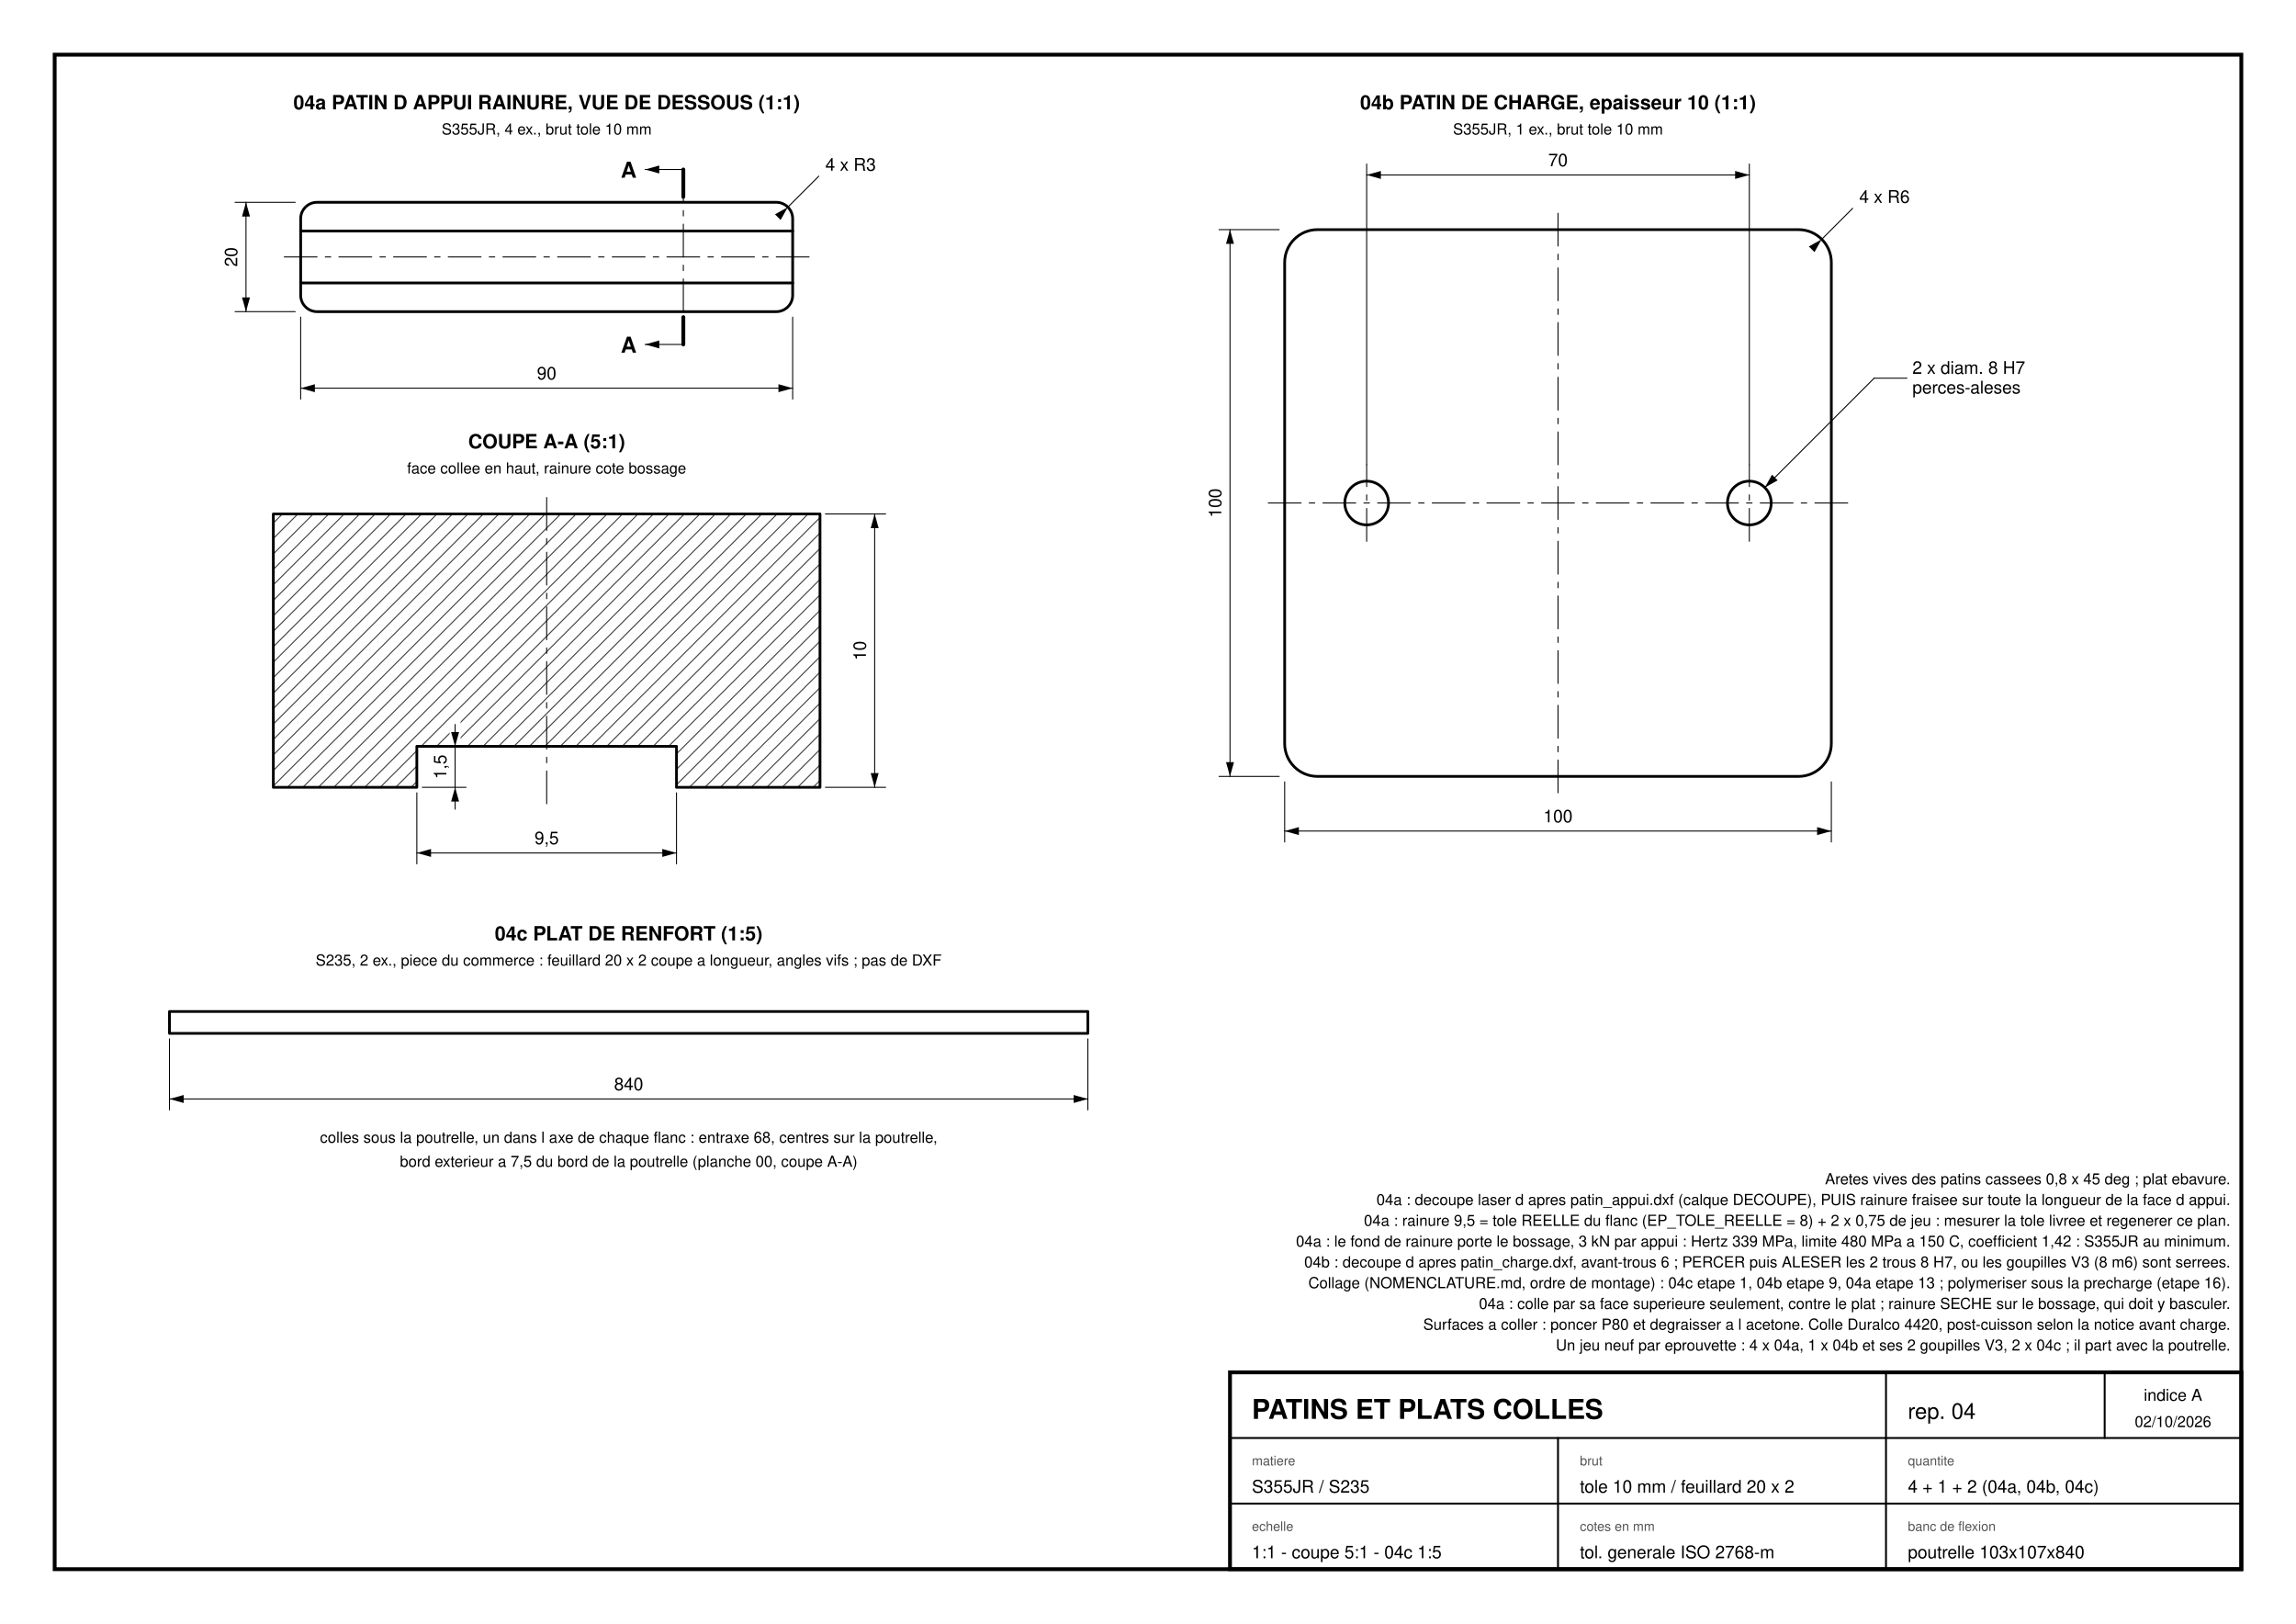
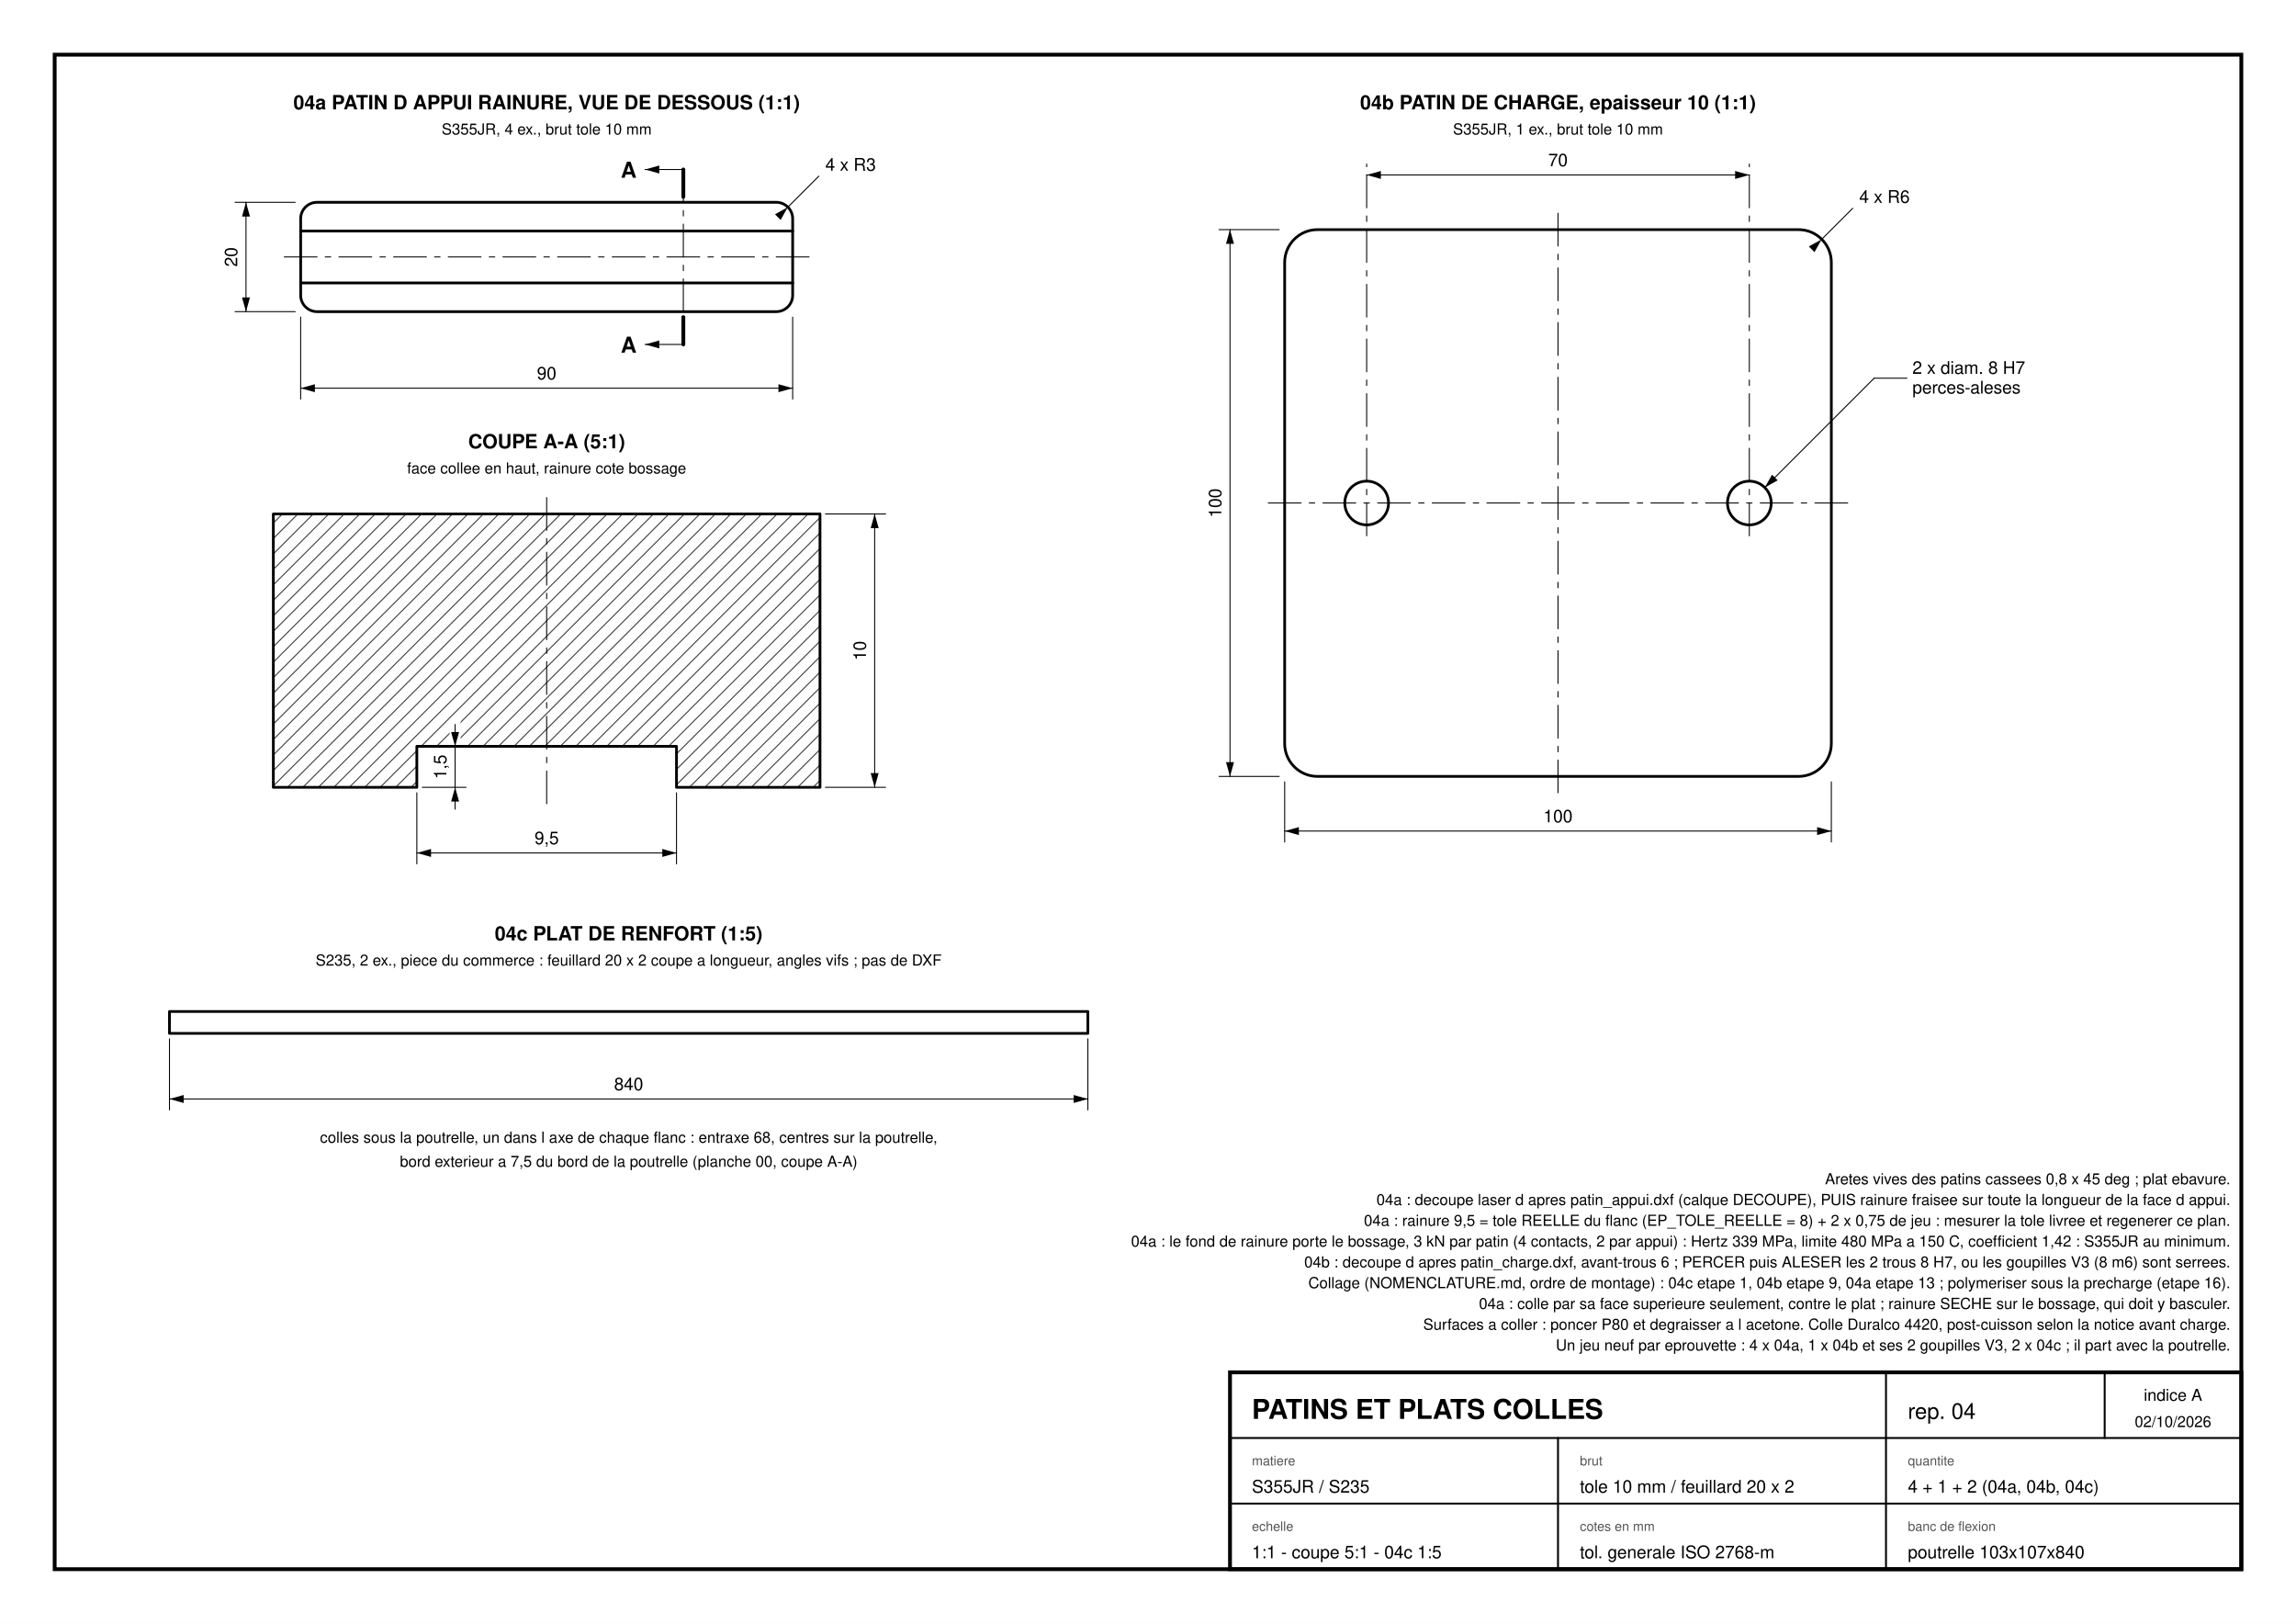
<svg xmlns="http://www.w3.org/2000/svg" width="420mm" height="297mm" viewBox="0 0 420 297">
  <rect width="420" height="297" fill="#fff" />
  <rect x="10.000" y="10.000" width="400.000" height="277.000" fill="none" stroke="#000" stroke-width="0.700" />
  <rect x="225.000" y="251.000" width="185.000" height="36.000" fill="none" stroke="#000" stroke-width="0.700" />
  <line x1="225.000" y1="263.000" x2="410.000" y2="263.000" stroke="#000" stroke-width="0.350" stroke-linecap="round" />
  <line x1="225.000" y1="275.000" x2="410.000" y2="275.000" stroke="#000" stroke-width="0.350" stroke-linecap="round" />
  <line x1="345.000" y1="251.000" x2="345.000" y2="263.000" stroke="#000" stroke-width="0.350" stroke-linecap="round" />
  <line x1="285.000" y1="263.000" x2="285.000" y2="287.000" stroke="#000" stroke-width="0.350" stroke-linecap="round" />
  <line x1="345.000" y1="263.000" x2="345.000" y2="287.000" stroke="#000" stroke-width="0.350" stroke-linecap="round" />
  <text x="229.000" y="259.500" font-family="Helvetica,Arial,sans-serif" font-size="5.00" fill="#000" text-anchor="start" font-weight="bold">PATINS ET PLATS COLLES</text>
  <line x1="385.000" y1="251.000" x2="385.000" y2="263.000" stroke="#000" stroke-width="0.350" stroke-linecap="round" />
  <text x="397.500" y="256.200" font-family="Helvetica,Arial,sans-serif" font-size="3.00" fill="#000" text-anchor="middle" font-weight="normal">indice A</text>
  <text x="397.500" y="261.000" font-family="Helvetica,Arial,sans-serif" font-size="2.80" fill="#000" text-anchor="middle" font-weight="normal">02/10/2026</text>
  <text x="349.000" y="259.500" font-family="Helvetica,Arial,sans-serif" font-size="4.00" fill="#000" text-anchor="start" font-weight="normal">rep. 04</text>
  <text x="229.000" y="268.000" font-family="Helvetica,Arial,sans-serif" font-size="2.40" fill="#555" text-anchor="start" font-weight="normal">matiere</text>
  <text x="229.000" y="273.000" font-family="Helvetica,Arial,sans-serif" font-size="3.20" fill="#000" text-anchor="start" font-weight="normal">S355JR / S235</text>
  <text x="289.000" y="268.000" font-family="Helvetica,Arial,sans-serif" font-size="2.40" fill="#555" text-anchor="start" font-weight="normal">brut</text>
  <text x="289.000" y="273.000" font-family="Helvetica,Arial,sans-serif" font-size="3.20" fill="#000" text-anchor="start" font-weight="normal">tole 10 mm / feuillard 20 x 2</text>
  <text x="349.000" y="268.000" font-family="Helvetica,Arial,sans-serif" font-size="2.40" fill="#555" text-anchor="start" font-weight="normal">quantite</text>
  <text x="349.000" y="273.000" font-family="Helvetica,Arial,sans-serif" font-size="3.20" fill="#000" text-anchor="start" font-weight="normal">4 + 1 + 2 (04a, 04b, 04c)</text>
  <text x="229.000" y="280.000" font-family="Helvetica,Arial,sans-serif" font-size="2.40" fill="#555" text-anchor="start" font-weight="normal">echelle</text>
  <text x="229.000" y="285.000" font-family="Helvetica,Arial,sans-serif" font-size="3.20" fill="#000" text-anchor="start" font-weight="normal">1:1 - coupe 5:1 - 04c 1:5</text>
  <text x="289.000" y="280.000" font-family="Helvetica,Arial,sans-serif" font-size="2.40" fill="#555" text-anchor="start" font-weight="normal">cotes en mm</text>
  <text x="289.000" y="285.000" font-family="Helvetica,Arial,sans-serif" font-size="3.20" fill="#000" text-anchor="start" font-weight="normal">tol. generale ISO 2768-m</text>
  <text x="349.000" y="280.000" font-family="Helvetica,Arial,sans-serif" font-size="2.40" fill="#555" text-anchor="start" font-weight="normal">banc de flexion</text>
  <text x="349.000" y="285.000" font-family="Helvetica,Arial,sans-serif" font-size="3.20" fill="#000" text-anchor="start" font-weight="normal">poutrelle 103x107x840</text>
  <text x="408.000" y="247.000" font-family="Helvetica,Arial,sans-serif" font-size="2.80" fill="#000" text-anchor="end" font-weight="normal">Un jeu neuf par eprouvette : 4 x 04a, 1 x 04b et ses 2 goupilles V3, 2 x 04c ; il part avec la poutrelle.</text>
  <text x="408.000" y="243.200" font-family="Helvetica,Arial,sans-serif" font-size="2.80" fill="#000" text-anchor="end" font-weight="normal">Surfaces a coller : poncer P80 et degraisser a l acetone. Colle Duralco 4420, post-cuisson selon la notice avant charge.</text>
  <text x="408.000" y="239.400" font-family="Helvetica,Arial,sans-serif" font-size="2.80" fill="#000" text-anchor="end" font-weight="normal">04a : colle par sa face superieure seulement, contre le plat ; rainure SECHE sur le bossage, qui doit y basculer.</text>
  <text x="408.000" y="235.600" font-family="Helvetica,Arial,sans-serif" font-size="2.80" fill="#000" text-anchor="end" font-weight="normal">Collage (NOMENCLATURE.md, ordre de montage) : 04c etape 1, 04b etape 9, 04a etape 13 ; polymeriser sous la precharge (etape 16).</text>
  <text x="408.000" y="231.800" font-family="Helvetica,Arial,sans-serif" font-size="2.80" fill="#000" text-anchor="end" font-weight="normal">04b : decoupe d apres patin_charge.dxf, avant-trous 6 ; PERCER puis ALESER les 2 trous 8 H7, ou les goupilles V3 (8 m6) sont serrees.</text>
-   <text x="408.000" y="228.000" font-family="Helvetica,Arial,sans-serif" font-size="2.80" fill="#000" text-anchor="end" font-weight="normal">04a : le fond de rainure porte le bossage, 3 kN par appui : Hertz 339 MPa, limite 480 MPa a 150 C, coefficient 1,42 : S355JR au minimum.</text>
+   <text x="408.000" y="228.000" font-family="Helvetica,Arial,sans-serif" font-size="2.80" fill="#000" text-anchor="end" font-weight="normal">04a : le fond de rainure porte le bossage, 3 kN par patin (4 contacts, 2 par appui) : Hertz 339 MPa, limite 480 MPa a 150 C, coefficient 1,42 : S355JR au minimum.</text>
  <text x="408.000" y="224.200" font-family="Helvetica,Arial,sans-serif" font-size="2.80" fill="#000" text-anchor="end" font-weight="normal">04a : rainure 9,5 = tole REELLE du flanc (EP_TOLE_REELLE = 8) + 2 x 0,75 de jeu : mesurer la tole livree et regenerer ce plan.</text>
  <text x="408.000" y="220.400" font-family="Helvetica,Arial,sans-serif" font-size="2.80" fill="#000" text-anchor="end" font-weight="normal">04a : decoupe laser d apres patin_appui.dxf (calque DECOUPE), PUIS rainure fraisee sur toute la longueur de la face d appui.</text>
  <text x="408.000" y="216.600" font-family="Helvetica,Arial,sans-serif" font-size="2.80" fill="#000" text-anchor="end" font-weight="normal">Aretes vives des patins cassees 0,8 x 45 deg ; plat ebavure.</text>
  <text x="100.000" y="20.000" font-family="Helvetica,Arial,sans-serif" font-size="3.60" fill="#000" text-anchor="middle" font-weight="bold">04a  PATIN D APPUI RAINURE, VUE DE DESSOUS  (1:1)</text>
  <text x="100.000" y="24.600" font-family="Helvetica,Arial,sans-serif" font-size="2.80" fill="#000" text-anchor="middle" font-weight="normal">S355JR, 4 ex., brut tole 10 mm</text>
  <path d="M 55.000 40.000 L 55.000 54.000 A 3.000 3.000 0 0 0 58.000 57.000 L 142.000 57.000 A 3.000 3.000 0 0 0 145.000 54.000 L 145.000 40.000 A 3.000 3.000 0 0 0 142.000 37.000 L 58.000 37.000 A 3.000 3.000 0 0 0 55.000 40.000 Z" fill="none" stroke="#000" stroke-width="0.500" stroke-linecap="round" stroke-linejoin="round" />
  <line x1="55.000" y1="51.750" x2="145.000" y2="51.750" stroke="#000" stroke-width="0.500" stroke-linecap="round" />
  <line x1="55.000" y1="42.250" x2="145.000" y2="42.250" stroke="#000" stroke-width="0.500" stroke-linecap="round" />
  <line x1="52.000" y1="47.000" x2="148.000" y2="47.000" stroke="#000" stroke-width="0.180" stroke-linecap="round" stroke-dasharray="6 1.5 1 1.5" />
  <line x1="55.000" y1="58.000" x2="55.000" y2="73.000" stroke="#000" stroke-width="0.180" stroke-linecap="round" />
  <line x1="145.000" y1="58.000" x2="145.000" y2="73.000" stroke="#000" stroke-width="0.180" stroke-linecap="round" />
  <line x1="55.000" y1="71.000" x2="145.000" y2="71.000" stroke="#000" stroke-width="0.180" stroke-linecap="round" />
  <path d="M 55.000 71.000 L 57.600 71.728 L 57.600 70.272 Z" fill="#000" />
  <path d="M 145.000 71.000 L 142.400 70.272 L 142.400 71.728 Z" fill="#000" />
  <text x="100.000" y="69.400" font-family="Helvetica,Arial,sans-serif" font-size="3.20" fill="#000" text-anchor="middle" font-weight="normal">90</text>
  <line x1="54.000" y1="57.000" x2="43.000" y2="57.000" stroke="#000" stroke-width="0.180" stroke-linecap="round" />
  <line x1="54.000" y1="37.000" x2="43.000" y2="37.000" stroke="#000" stroke-width="0.180" stroke-linecap="round" />
  <line x1="45.000" y1="57.000" x2="45.000" y2="37.000" stroke="#000" stroke-width="0.180" stroke-linecap="round" />
  <path d="M 45.000 57.000 L 45.728 54.400 L 44.272 54.400 Z" fill="#000" />
  <path d="M 45.000 37.000 L 44.272 39.600 L 45.728 39.600 Z" fill="#000" />
  <text x="43.400" y="47.000" font-family="Helvetica,Arial,sans-serif" font-size="3.20" fill="#000" text-anchor="middle" font-weight="normal" transform="rotate(-90.00 43.400 47.000)">20</text>
  <line x1="144.121" y1="37.879" x2="149.778" y2="32.222" stroke="#000" stroke-width="0.180" stroke-linecap="round" />
  <path d="M 144.121 37.879 L 141.768 39.202 L 142.798 40.232 Z" fill="#000" />
  <text x="150.978" y="31.222" font-family="Helvetica,Arial,sans-serif" font-size="3.20" fill="#000" text-anchor="start" font-weight="normal">4 x R3</text>
  <line x1="125.000" y1="31.000" x2="125.000" y2="63.000" stroke="#000" stroke-width="0.180" stroke-linecap="round" stroke-dasharray="6 1.5 1 1.5" />
  <line x1="125.000" y1="31.000" x2="125.000" y2="36.000" stroke="#000" stroke-width="0.700" stroke-linecap="round" />
  <line x1="125.000" y1="31.000" x2="118.000" y2="31.000" stroke="#000" stroke-width="0.180" stroke-linecap="round" />
  <path d="M 118.000 31.000 L 120.600 31.728 L 120.600 30.272 Z" fill="#000" />
  <text x="115.000" y="32.500" font-family="Helvetica,Arial,sans-serif" font-size="4.00" fill="#000" text-anchor="middle" font-weight="bold">A</text>
  <line x1="125.000" y1="63.000" x2="125.000" y2="58.000" stroke="#000" stroke-width="0.700" stroke-linecap="round" />
  <line x1="125.000" y1="63.000" x2="118.000" y2="63.000" stroke="#000" stroke-width="0.180" stroke-linecap="round" />
  <path d="M 118.000 63.000 L 120.600 63.728 L 120.600 62.272 Z" fill="#000" />
  <text x="115.000" y="64.500" font-family="Helvetica,Arial,sans-serif" font-size="4.00" fill="#000" text-anchor="middle" font-weight="bold">A</text>
  <text x="100.000" y="82.000" font-family="Helvetica,Arial,sans-serif" font-size="3.60" fill="#000" text-anchor="middle" font-weight="bold">COUPE A-A  (5:1)</text>
  <text x="100.000" y="86.600" font-family="Helvetica,Arial,sans-serif" font-size="2.80" fill="#000" text-anchor="middle" font-weight="normal">face collee en haut, rainure cote bossage</text>
  <defs>
    <pattern id="p04_h" patternUnits="userSpaceOnUse" width="2.000" height="2.000" patternTransform="rotate(45.00)">
      <line x1="1.000" y1="0" x2="1.000" y2="2.000" stroke="#000" stroke-width="0.130" />
    </pattern>
  </defs>
  <path d="M 50.000 144.000 L 76.250 144.000 L 76.250 136.500 L 123.750 136.500 L 123.750 144.000 L 150.000 144.000 L 150.000 94.000 L 50.000 94.000 L 50.000 144.000 Z M 82.250 136.500 L 84.250 136.500 L 84.250 131.500 L 82.250 131.500 L 82.250 136.500 Z" fill="#fff" fill-rule="evenodd" stroke="none" />
  <path d="M 50.000 144.000 L 76.250 144.000 L 76.250 136.500 L 123.750 136.500 L 123.750 144.000 L 150.000 144.000 L 150.000 94.000 L 50.000 94.000 L 50.000 144.000 Z M 82.250 136.500 L 84.250 136.500 L 84.250 131.500 L 82.250 131.500 L 82.250 136.500 Z" fill="url(#p04_h)" fill-rule="evenodd" stroke="none" />
  <path d="M 50.000 144.000 L 76.250 144.000 L 76.250 136.500 L 123.750 136.500 L 123.750 144.000 L 150.000 144.000 L 150.000 94.000 L 50.000 94.000 L 50.000 144.000 Z" fill="none" stroke="#000" stroke-width="0.500" stroke-linecap="round" stroke-linejoin="round" />
  <line x1="100.000" y1="147.000" x2="100.000" y2="91.000" stroke="#000" stroke-width="0.180" stroke-linecap="round" stroke-dasharray="6 1.5 1 1.5" />
  <line x1="77.250" y1="144.000" x2="85.250" y2="144.000" stroke="#000" stroke-width="0.180" stroke-linecap="round" />
  <line x1="83.250" y1="148.000" x2="83.250" y2="132.500" stroke="#000" stroke-width="0.180" stroke-linecap="round" />
  <path d="M 83.250 144.000 L 82.522 146.600 L 83.978 146.600 Z" fill="#000" />
  <path d="M 83.250 136.500 L 83.978 133.900 L 82.522 133.900 Z" fill="#000" />
  <text x="81.650" y="140.250" font-family="Helvetica,Arial,sans-serif" font-size="3.20" fill="#000" text-anchor="middle" font-weight="normal" transform="rotate(-90.00 81.650 140.250)">1,5</text>
  <line x1="76.250" y1="145.000" x2="76.250" y2="158.000" stroke="#000" stroke-width="0.180" stroke-linecap="round" />
  <line x1="123.750" y1="145.000" x2="123.750" y2="158.000" stroke="#000" stroke-width="0.180" stroke-linecap="round" />
  <line x1="76.250" y1="156.000" x2="123.750" y2="156.000" stroke="#000" stroke-width="0.180" stroke-linecap="round" />
  <path d="M 76.250 156.000 L 78.850 156.728 L 78.850 155.272 Z" fill="#000" />
  <path d="M 123.750 156.000 L 121.150 155.272 L 121.150 156.728 Z" fill="#000" />
  <text x="100.000" y="154.400" font-family="Helvetica,Arial,sans-serif" font-size="3.20" fill="#000" text-anchor="middle" font-weight="normal">9,5</text>
  <line x1="151.000" y1="144.000" x2="162.000" y2="144.000" stroke="#000" stroke-width="0.180" stroke-linecap="round" />
  <line x1="151.000" y1="94.000" x2="162.000" y2="94.000" stroke="#000" stroke-width="0.180" stroke-linecap="round" />
  <line x1="160.000" y1="144.000" x2="160.000" y2="94.000" stroke="#000" stroke-width="0.180" stroke-linecap="round" />
  <path d="M 160.000 144.000 L 160.728 141.400 L 159.272 141.400 Z" fill="#000" />
  <path d="M 160.000 94.000 L 159.272 96.600 L 160.728 96.600 Z" fill="#000" />
  <text x="158.400" y="119.000" font-family="Helvetica,Arial,sans-serif" font-size="3.20" fill="#000" text-anchor="middle" font-weight="normal" transform="rotate(-90.00 158.400 119.000)">10</text>
  <text x="285.000" y="20.000" font-family="Helvetica,Arial,sans-serif" font-size="3.60" fill="#000" text-anchor="middle" font-weight="bold">04b  PATIN DE CHARGE, epaisseur 10  (1:1)</text>
  <text x="285.000" y="24.600" font-family="Helvetica,Arial,sans-serif" font-size="2.80" fill="#000" text-anchor="middle" font-weight="normal">S355JR, 1 ex., brut tole 10 mm</text>
  <path d="M 235.000 48.000 L 235.000 136.000 A 6.000 6.000 0 0 0 241.000 142.000 L 329.000 142.000 A 6.000 6.000 0 0 0 335.000 136.000 L 335.000 48.000 A 6.000 6.000 0 0 0 329.000 42.000 L 241.000 42.000 A 6.000 6.000 0 0 0 235.000 48.000 Z" fill="none" stroke="#000" stroke-width="0.500" stroke-linecap="round" stroke-linejoin="round" />
  <path d="M 254.000 92.000 A 4.000 4.000 0 0 0 246.000 92.000 A 4.000 4.000 0 0 0 254.000 92.000 Z" fill="none" stroke="#000" stroke-width="0.500" stroke-linecap="round" stroke-linejoin="round" />
  <path d="M 324.000 92.000 A 4.000 4.000 0 0 0 316.000 92.000 A 4.000 4.000 0 0 0 324.000 92.000 Z" fill="none" stroke="#000" stroke-width="0.500" stroke-linecap="round" stroke-linejoin="round" />
  <line x1="232.000" y1="92.000" x2="338.000" y2="92.000" stroke="#000" stroke-width="0.180" stroke-linecap="round" stroke-dasharray="6 1.5 1 1.5" />
  <line x1="285.000" y1="145.000" x2="285.000" y2="39.000" stroke="#000" stroke-width="0.180" stroke-linecap="round" stroke-dasharray="6 1.5 1 1.5" />
-   <line x1="250.000" y1="99.000" x2="250.000" y2="85.000" stroke="#000" stroke-width="0.180" stroke-linecap="round" stroke-dasharray="6 1.5 1 1.5" />
-   <line x1="320.000" y1="99.000" x2="320.000" y2="85.000" stroke="#000" stroke-width="0.180" stroke-linecap="round" stroke-dasharray="6 1.5 1 1.5" />
-   <line x1="250.000" y1="85.000" x2="250.000" y2="30.000" stroke="#000" stroke-width="0.180" stroke-linecap="round" />
-   <line x1="320.000" y1="85.000" x2="320.000" y2="30.000" stroke="#000" stroke-width="0.180" stroke-linecap="round" />
+   <line x1="250.000" y1="98.000" x2="250.000" y2="30.000" stroke="#000" stroke-width="0.180" stroke-linecap="round" stroke-dasharray="6 1.5 1 1.5" />
+   <line x1="320.000" y1="98.000" x2="320.000" y2="30.000" stroke="#000" stroke-width="0.180" stroke-linecap="round" stroke-dasharray="6 1.5 1 1.5" />
  <line x1="250.000" y1="32.000" x2="320.000" y2="32.000" stroke="#000" stroke-width="0.180" stroke-linecap="round" />
  <path d="M 250.000 32.000 L 252.600 32.728 L 252.600 31.272 Z" fill="#000" />
  <path d="M 320.000 32.000 L 317.400 31.272 L 317.400 32.728 Z" fill="#000" />
  <text x="285.000" y="30.400" font-family="Helvetica,Arial,sans-serif" font-size="3.20" fill="#000" text-anchor="middle" font-weight="normal">70</text>
  <line x1="235.000" y1="143.000" x2="235.000" y2="154.000" stroke="#000" stroke-width="0.180" stroke-linecap="round" />
  <line x1="335.000" y1="143.000" x2="335.000" y2="154.000" stroke="#000" stroke-width="0.180" stroke-linecap="round" />
  <line x1="235.000" y1="152.000" x2="335.000" y2="152.000" stroke="#000" stroke-width="0.180" stroke-linecap="round" />
  <path d="M 235.000 152.000 L 237.600 152.728 L 237.600 151.272 Z" fill="#000" />
  <path d="M 335.000 152.000 L 332.400 151.272 L 332.400 152.728 Z" fill="#000" />
  <text x="285.000" y="150.400" font-family="Helvetica,Arial,sans-serif" font-size="3.20" fill="#000" text-anchor="middle" font-weight="normal">100</text>
  <line x1="234.000" y1="142.000" x2="223.000" y2="142.000" stroke="#000" stroke-width="0.180" stroke-linecap="round" />
  <line x1="234.000" y1="42.000" x2="223.000" y2="42.000" stroke="#000" stroke-width="0.180" stroke-linecap="round" />
  <line x1="225.000" y1="142.000" x2="225.000" y2="42.000" stroke="#000" stroke-width="0.180" stroke-linecap="round" />
  <path d="M 225.000 142.000 L 225.728 139.400 L 224.272 139.400 Z" fill="#000" />
  <path d="M 225.000 42.000 L 224.272 44.600 L 225.728 44.600 Z" fill="#000" />
  <text x="223.400" y="92.000" font-family="Helvetica,Arial,sans-serif" font-size="3.20" fill="#000" text-anchor="middle" font-weight="normal" transform="rotate(-90.00 223.400 92.000)">100</text>
  <line x1="333.243" y1="43.757" x2="338.899" y2="38.101" stroke="#000" stroke-width="0.180" stroke-linecap="round" />
  <path d="M 333.243 43.757 L 330.889 45.081 L 331.919 46.111 Z" fill="#000" />
  <text x="340.099" y="37.101" font-family="Helvetica,Arial,sans-serif" font-size="3.20" fill="#000" text-anchor="start" font-weight="normal">4 x R6</text>
  <line x1="322.828" y1="89.172" x2="342.828" y2="69.172" stroke="#000" stroke-width="0.180" stroke-linecap="round" />
  <path d="M 322.828 89.172 L 325.182 87.848 L 324.152 86.818 Z" fill="#000" />
  <line x1="342.828" y1="69.172" x2="348.828" y2="69.172" stroke="#000" stroke-width="0.180" stroke-linecap="round" />
  <text x="349.828" y="68.372" font-family="Helvetica,Arial,sans-serif" font-size="3.20" fill="#000" text-anchor="start" font-weight="normal">2 x diam. 8 H7</text>
  <text x="349.828" y="71.972" font-family="Helvetica,Arial,sans-serif" font-size="3.20" fill="#000" text-anchor="start" font-weight="normal">perces-aleses</text>
  <text x="115.000" y="172.000" font-family="Helvetica,Arial,sans-serif" font-size="3.60" fill="#000" text-anchor="middle" font-weight="bold">04c  PLAT DE RENFORT  (1:5)</text>
  <text x="115.000" y="176.600" font-family="Helvetica,Arial,sans-serif" font-size="2.80" fill="#000" text-anchor="middle" font-weight="normal">S235, 2 ex., piece du commerce : feuillard 20 x 2 coupe a longueur, angles vifs ; pas de DXF</text>
  <path d="M 31.000 185.000 L 31.000 189.000 L 199.000 189.000 L 199.000 185.000 L 31.000 185.000 Z" fill="none" stroke="#000" stroke-width="0.500" stroke-linecap="round" stroke-linejoin="round" />
  <line x1="31.000" y1="190.000" x2="31.000" y2="203.000" stroke="#000" stroke-width="0.180" stroke-linecap="round" />
  <line x1="199.000" y1="190.000" x2="199.000" y2="203.000" stroke="#000" stroke-width="0.180" stroke-linecap="round" />
  <line x1="31.000" y1="201.000" x2="199.000" y2="201.000" stroke="#000" stroke-width="0.180" stroke-linecap="round" />
  <path d="M 31.000 201.000 L 33.600 201.728 L 33.600 200.272 Z" fill="#000" />
  <path d="M 199.000 201.000 L 196.400 200.272 L 196.400 201.728 Z" fill="#000" />
  <text x="115.000" y="199.400" font-family="Helvetica,Arial,sans-serif" font-size="3.20" fill="#000" text-anchor="middle" font-weight="normal">840</text>
  <text x="115.000" y="209.000" font-family="Helvetica,Arial,sans-serif" font-size="2.80" fill="#000" text-anchor="middle" font-weight="normal">colles sous la poutrelle, un dans l axe de chaque flanc : entraxe 68, centres sur la poutrelle,</text>
  <text x="115.000" y="213.400" font-family="Helvetica,Arial,sans-serif" font-size="2.80" fill="#000" text-anchor="middle" font-weight="normal">bord exterieur a 7,5 du bord de la poutrelle (planche 00, coupe A-A)</text>
</svg>
